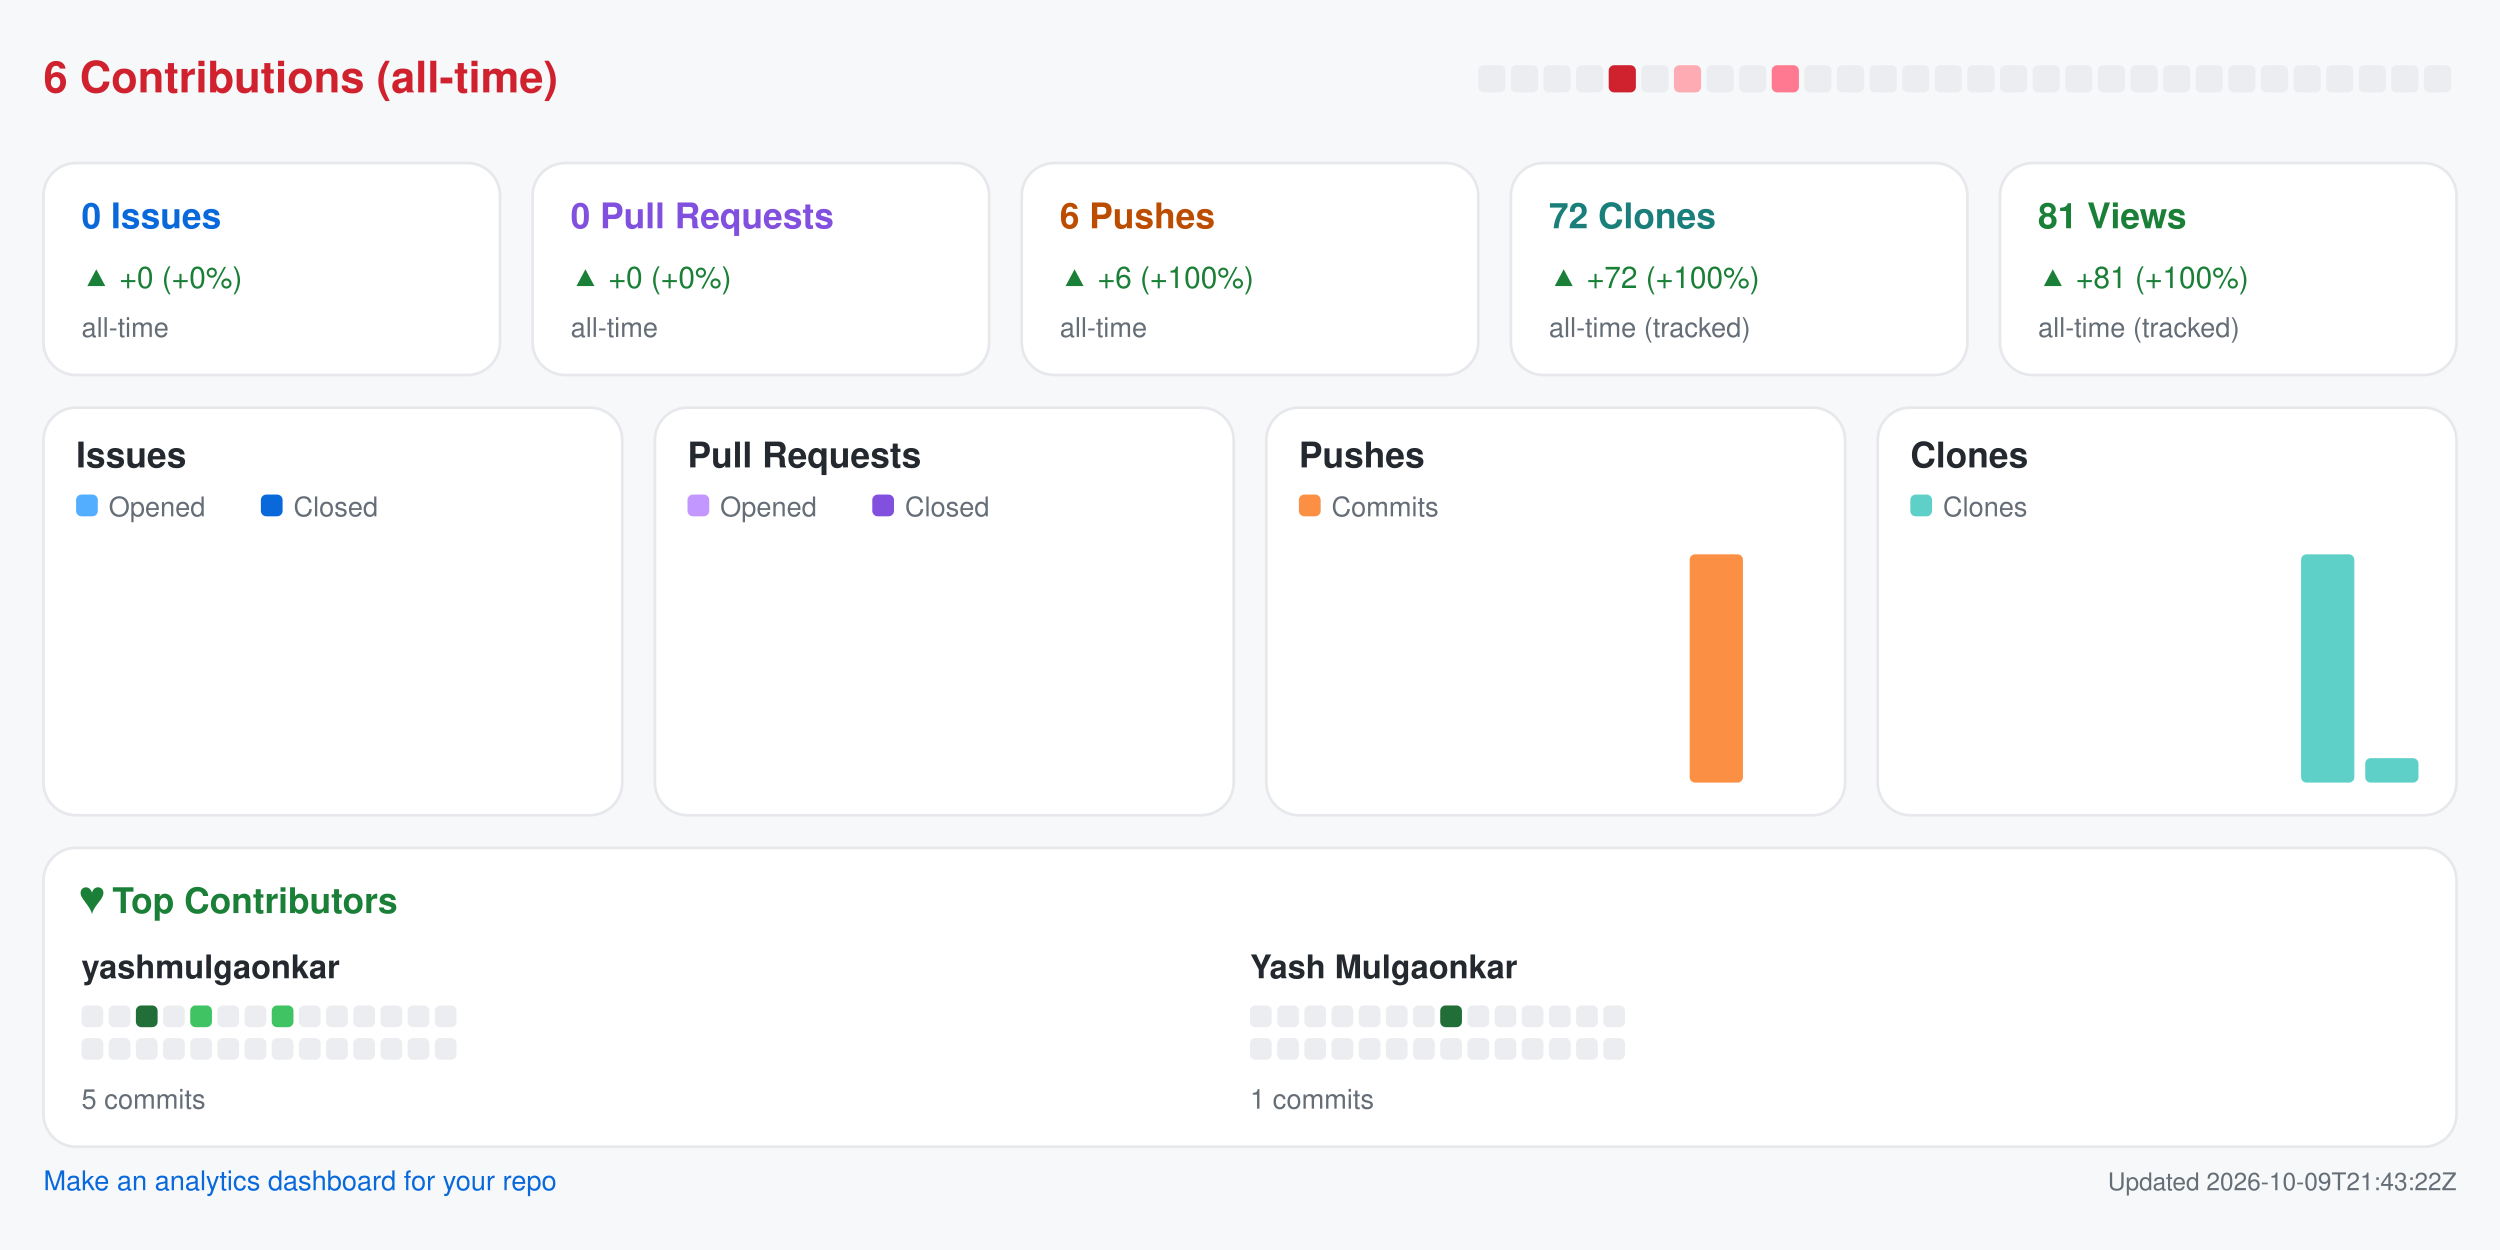
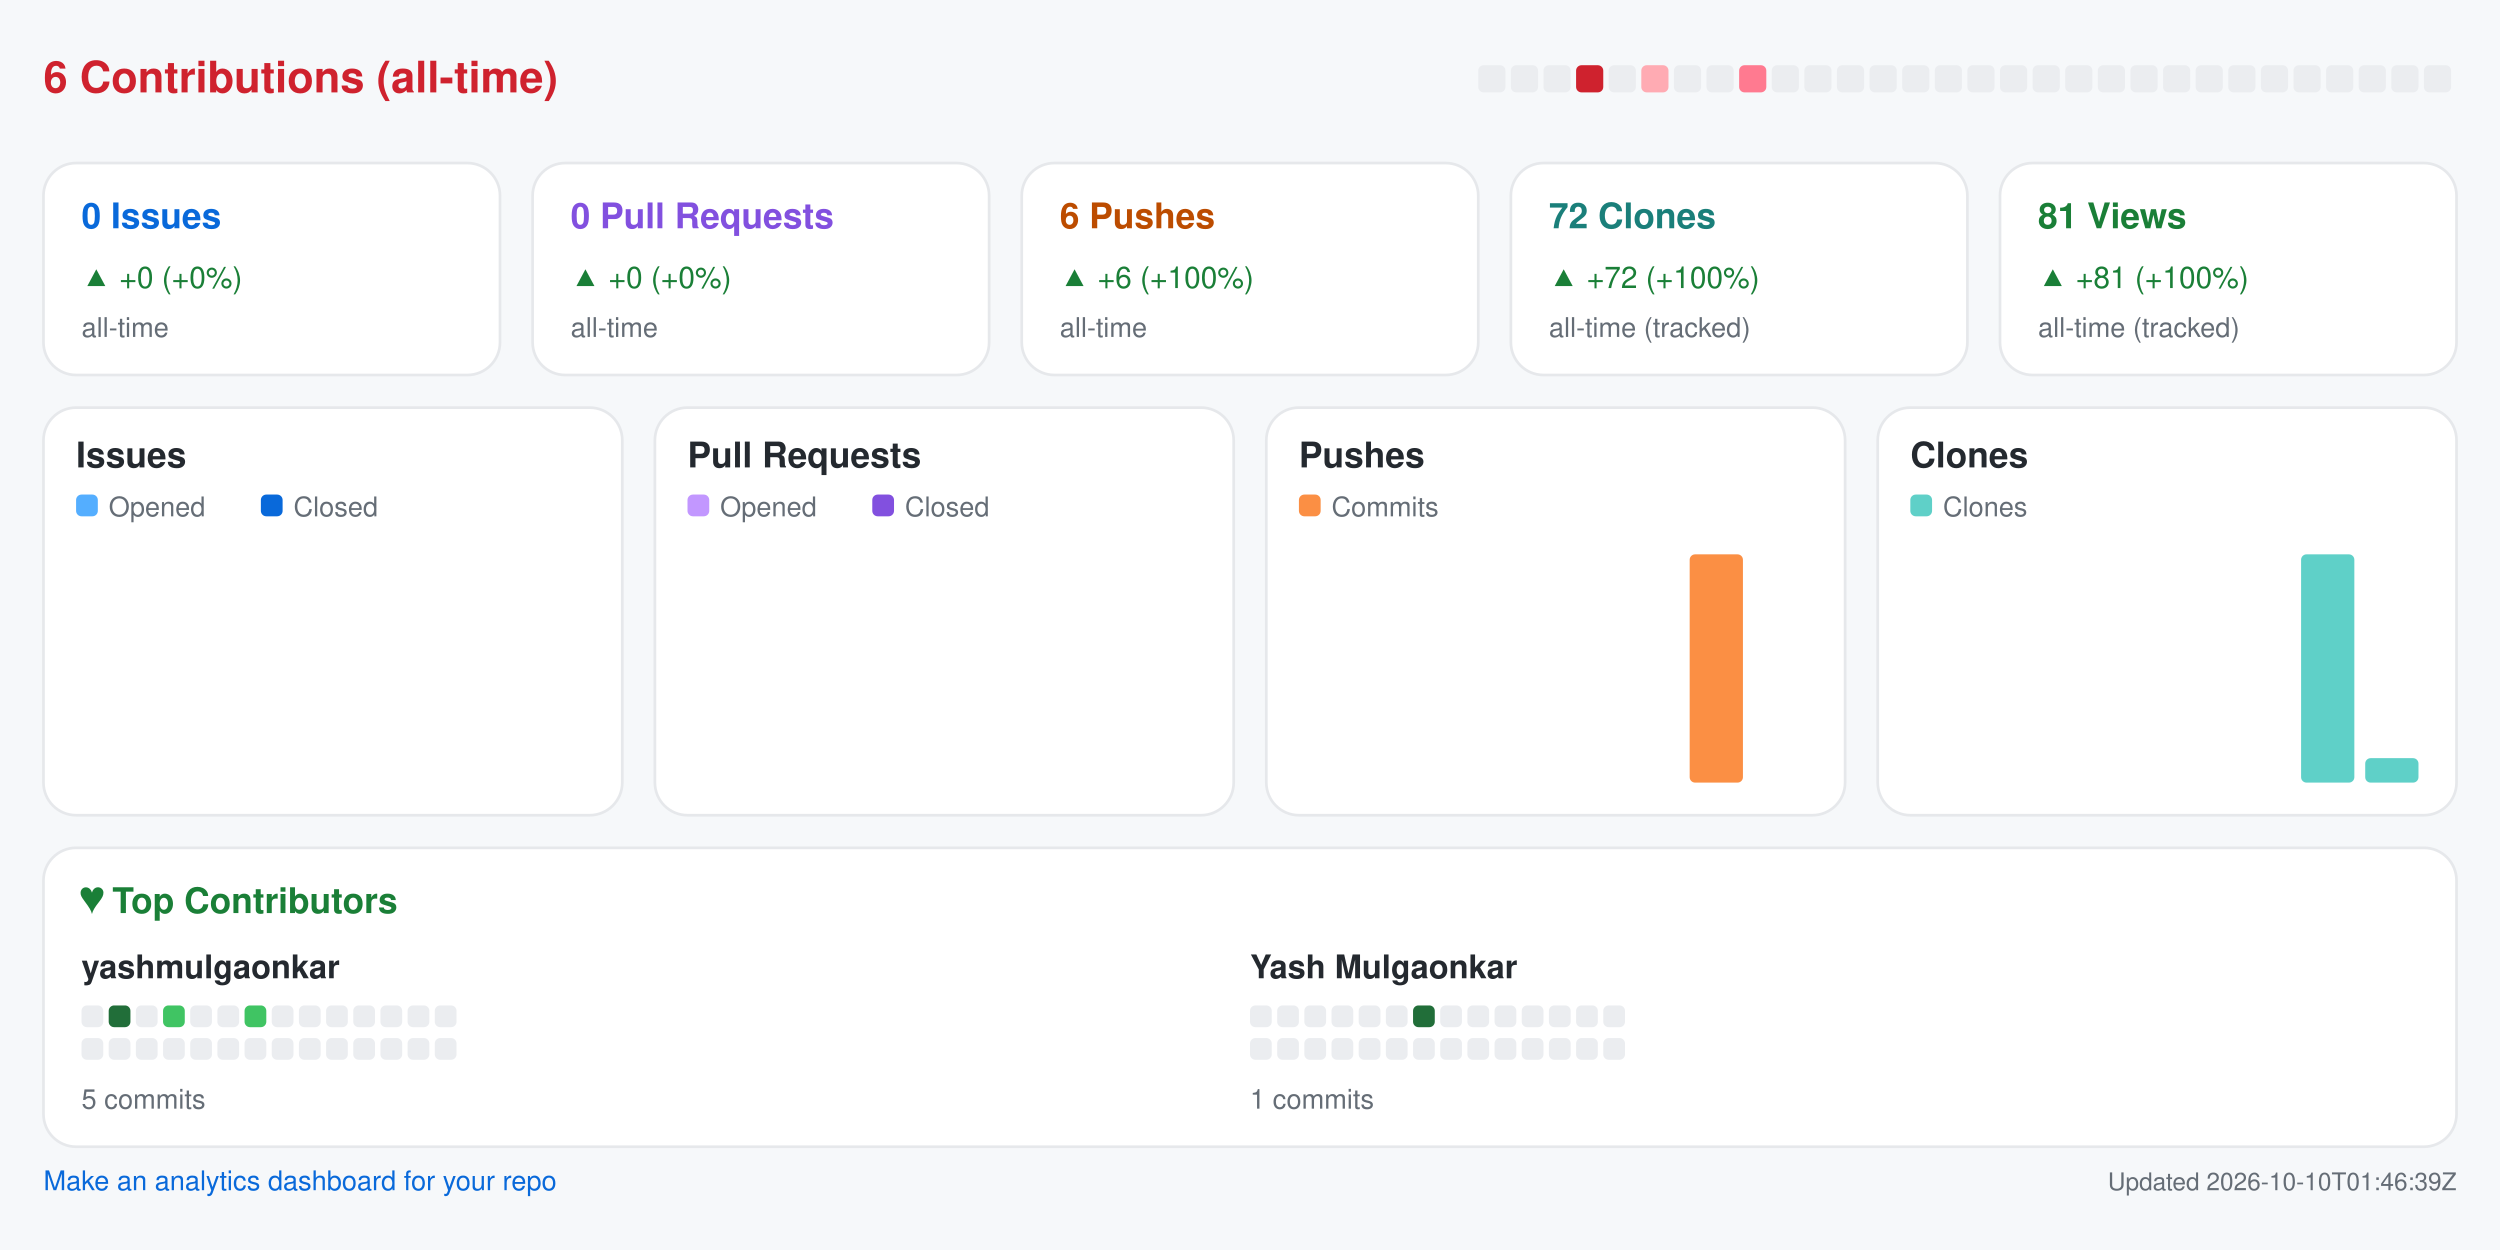
<svg xmlns="http://www.w3.org/2000/svg" width="920" height="460" viewBox="0 0 920 460" role="img" aria-label="Repository analytics for yashmulgaonkar/pi-tools">
  <rect x="0.0" y="0.0" width="920.0" height="460.0" rx="0" fill="#f6f8fa" />
  <text x="16.0" y="34.0" fill="#cf222e" font-size="16" font-family="-apple-system,BlinkMacSystemFont,Segoe UI,Helvetica,Arial,sans-serif" font-weight="600" text-anchor="start">6 Contributions (all-time)</text>
  <rect x="544.0" y="24.0" width="10.0" height="10.0" rx="2" fill="#ebedf0" />
  <rect x="556.0" y="24.0" width="10.0" height="10.0" rx="2" fill="#ebedf0" />
  <rect x="568.0" y="24.0" width="10.0" height="10.0" rx="2" fill="#ebedf0" />
-   <rect x="580.0" y="24.0" width="10.0" height="10.0" rx="2" fill="#ebedf0" />
-   <rect x="592.0" y="24.0" width="10.0" height="10.0" rx="2" fill="#cf222e" />
-   <rect x="604.0" y="24.0" width="10.0" height="10.0" rx="2" fill="#ebedf0" />
-   <rect x="616.0" y="24.0" width="10.0" height="10.0" rx="2" fill="#ffabb3" />
+   <rect x="580.0" y="24.0" width="10.0" height="10.0" rx="2" fill="#cf222e" />
+   <rect x="592.0" y="24.0" width="10.0" height="10.0" rx="2" fill="#ebedf0" />
+   <rect x="604.0" y="24.0" width="10.0" height="10.0" rx="2" fill="#ffabb3" />
+   <rect x="616.0" y="24.0" width="10.0" height="10.0" rx="2" fill="#ebedf0" />
  <rect x="628.0" y="24.0" width="10.0" height="10.0" rx="2" fill="#ebedf0" />
-   <rect x="640.0" y="24.0" width="10.0" height="10.0" rx="2" fill="#ebedf0" />
-   <rect x="652.0" y="24.0" width="10.0" height="10.0" rx="2" fill="#ff7a90" />
+   <rect x="640.0" y="24.0" width="10.0" height="10.0" rx="2" fill="#ff7a90" />
+   <rect x="652.0" y="24.0" width="10.0" height="10.0" rx="2" fill="#ebedf0" />
  <rect x="664.0" y="24.0" width="10.0" height="10.0" rx="2" fill="#ebedf0" />
  <rect x="676.0" y="24.0" width="10.0" height="10.0" rx="2" fill="#ebedf0" />
  <rect x="688.0" y="24.0" width="10.0" height="10.0" rx="2" fill="#ebedf0" />
  <rect x="700.0" y="24.0" width="10.0" height="10.0" rx="2" fill="#ebedf0" />
  <rect x="712.0" y="24.0" width="10.0" height="10.0" rx="2" fill="#ebedf0" />
  <rect x="724.0" y="24.0" width="10.0" height="10.0" rx="2" fill="#ebedf0" />
  <rect x="736.0" y="24.0" width="10.0" height="10.0" rx="2" fill="#ebedf0" />
  <rect x="748.0" y="24.0" width="10.0" height="10.0" rx="2" fill="#ebedf0" />
  <rect x="760.0" y="24.0" width="10.0" height="10.0" rx="2" fill="#ebedf0" />
  <rect x="772.0" y="24.0" width="10.0" height="10.0" rx="2" fill="#ebedf0" />
  <rect x="784.0" y="24.0" width="10.0" height="10.0" rx="2" fill="#ebedf0" />
  <rect x="796.0" y="24.0" width="10.0" height="10.0" rx="2" fill="#ebedf0" />
  <rect x="808.0" y="24.0" width="10.0" height="10.0" rx="2" fill="#ebedf0" />
  <rect x="820.0" y="24.0" width="10.0" height="10.0" rx="2" fill="#ebedf0" />
  <rect x="832.0" y="24.0" width="10.0" height="10.0" rx="2" fill="#ebedf0" />
  <rect x="844.0" y="24.0" width="10.0" height="10.0" rx="2" fill="#ebedf0" />
  <rect x="856.0" y="24.0" width="10.0" height="10.0" rx="2" fill="#ebedf0" />
  <rect x="868.0" y="24.0" width="10.0" height="10.0" rx="2" fill="#ebedf0" />
  <rect x="880.0" y="24.0" width="10.0" height="10.0" rx="2" fill="#ebedf0" />
  <rect x="892.0" y="24.0" width="10.0" height="10.0" rx="2" fill="#ebedf0" />
  <rect x="16.0" y="60.0" width="168.0" height="78.0" rx="12" fill="#ffffff" stroke="#e6e8eb" />
  <text x="30.0" y="84.0" fill="#0969da" font-size="13" font-family="-apple-system,BlinkMacSystemFont,Segoe UI,Helvetica,Arial,sans-serif" font-weight="600" text-anchor="start">0 Issues</text>
  <text x="30.0" y="106.0" fill="#1a7f37" font-size="11" font-family="-apple-system,BlinkMacSystemFont,Segoe UI,Helvetica,Arial,sans-serif" font-weight="400" text-anchor="start">▲ +0 (+0%)</text>
  <text x="30.0" y="124.0" fill="#656d76" font-size="10" font-family="-apple-system,BlinkMacSystemFont,Segoe UI,Helvetica,Arial,sans-serif" font-weight="400" text-anchor="start">all-time</text>
  <rect x="196.0" y="60.0" width="168.0" height="78.0" rx="12" fill="#ffffff" stroke="#e6e8eb" />
  <text x="210.0" y="84.0" fill="#8250df" font-size="13" font-family="-apple-system,BlinkMacSystemFont,Segoe UI,Helvetica,Arial,sans-serif" font-weight="600" text-anchor="start">0 Pull Requests</text>
  <text x="210.0" y="106.0" fill="#1a7f37" font-size="11" font-family="-apple-system,BlinkMacSystemFont,Segoe UI,Helvetica,Arial,sans-serif" font-weight="400" text-anchor="start">▲ +0 (+0%)</text>
  <text x="210.0" y="124.0" fill="#656d76" font-size="10" font-family="-apple-system,BlinkMacSystemFont,Segoe UI,Helvetica,Arial,sans-serif" font-weight="400" text-anchor="start">all-time</text>
  <rect x="376.0" y="60.0" width="168.0" height="78.0" rx="12" fill="#ffffff" stroke="#e6e8eb" />
  <text x="390.0" y="84.0" fill="#bc4c00" font-size="13" font-family="-apple-system,BlinkMacSystemFont,Segoe UI,Helvetica,Arial,sans-serif" font-weight="600" text-anchor="start">6 Pushes</text>
  <text x="390.0" y="106.0" fill="#1a7f37" font-size="11" font-family="-apple-system,BlinkMacSystemFont,Segoe UI,Helvetica,Arial,sans-serif" font-weight="400" text-anchor="start">▲ +6 (+100%)</text>
  <text x="390.0" y="124.0" fill="#656d76" font-size="10" font-family="-apple-system,BlinkMacSystemFont,Segoe UI,Helvetica,Arial,sans-serif" font-weight="400" text-anchor="start">all-time</text>
  <rect x="556.0" y="60.0" width="168.0" height="78.0" rx="12" fill="#ffffff" stroke="#e6e8eb" />
  <text x="570.0" y="84.0" fill="#1a7f7a" font-size="13" font-family="-apple-system,BlinkMacSystemFont,Segoe UI,Helvetica,Arial,sans-serif" font-weight="600" text-anchor="start">72 Clones</text>
  <text x="570.0" y="106.0" fill="#1a7f37" font-size="11" font-family="-apple-system,BlinkMacSystemFont,Segoe UI,Helvetica,Arial,sans-serif" font-weight="400" text-anchor="start">▲ +72 (+100%)</text>
  <text x="570.0" y="124.0" fill="#656d76" font-size="10" font-family="-apple-system,BlinkMacSystemFont,Segoe UI,Helvetica,Arial,sans-serif" font-weight="400" text-anchor="start">all-time (tracked)</text>
  <rect x="736.0" y="60.0" width="168.0" height="78.0" rx="12" fill="#ffffff" stroke="#e6e8eb" />
  <text x="750.0" y="84.0" fill="#1a7f37" font-size="13" font-family="-apple-system,BlinkMacSystemFont,Segoe UI,Helvetica,Arial,sans-serif" font-weight="600" text-anchor="start">81 Views</text>
  <text x="750.0" y="106.0" fill="#1a7f37" font-size="11" font-family="-apple-system,BlinkMacSystemFont,Segoe UI,Helvetica,Arial,sans-serif" font-weight="400" text-anchor="start">▲ +81 (+100%)</text>
  <text x="750.0" y="124.0" fill="#656d76" font-size="10" font-family="-apple-system,BlinkMacSystemFont,Segoe UI,Helvetica,Arial,sans-serif" font-weight="400" text-anchor="start">all-time (tracked)</text>
  <rect x="16.0" y="150.0" width="213.0" height="150.0" rx="12" fill="#ffffff" stroke="#e6e8eb" />
  <text x="28.0" y="172.0" fill="#24292f" font-size="13" font-family="-apple-system,BlinkMacSystemFont,Segoe UI,Helvetica,Arial,sans-serif" font-weight="600" text-anchor="start">Issues</text>
  <rect x="28.0" y="182.0" width="8.0" height="8.0" rx="2" fill="#54aeff" />
  <text x="40.0" y="190.0" fill="#656d76" font-size="10" font-family="-apple-system,BlinkMacSystemFont,Segoe UI,Helvetica,Arial,sans-serif" font-weight="400" text-anchor="start">Opened</text>
  <rect x="96.0" y="182.0" width="8.0" height="8.0" rx="2" fill="#0969da" />
  <text x="108.0" y="190.0" fill="#656d76" font-size="10" font-family="-apple-system,BlinkMacSystemFont,Segoe UI,Helvetica,Arial,sans-serif" font-weight="400" text-anchor="start">Closed</text>
  <rect x="30.0" y="288.0" width="8.8" height="0.0" rx="2" fill="#54aeff" />
  <rect x="39.8" y="288.0" width="8.8" height="0.0" rx="2" fill="#0969da" />
  <rect x="53.6" y="288.0" width="8.8" height="0.0" rx="2" fill="#54aeff" />
  <rect x="63.4" y="288.0" width="8.8" height="0.0" rx="2" fill="#0969da" />
  <rect x="77.2" y="288.0" width="8.8" height="0.0" rx="2" fill="#54aeff" />
  <rect x="87.1" y="288.0" width="8.8" height="0.0" rx="2" fill="#0969da" />
  <rect x="100.9" y="288.0" width="8.8" height="0.0" rx="2" fill="#54aeff" />
  <rect x="110.7" y="288.0" width="8.8" height="0.0" rx="2" fill="#0969da" />
  <rect x="124.5" y="288.0" width="8.8" height="0.0" rx="2" fill="#54aeff" />
  <rect x="134.3" y="288.0" width="8.8" height="0.0" rx="2" fill="#0969da" />
  <rect x="148.1" y="288.0" width="8.8" height="0.0" rx="2" fill="#54aeff" />
  <rect x="157.9" y="288.0" width="8.8" height="0.0" rx="2" fill="#0969da" />
  <rect x="171.8" y="288.0" width="8.8" height="0.0" rx="2" fill="#54aeff" />
  <rect x="181.6" y="288.0" width="8.8" height="0.0" rx="2" fill="#0969da" />
  <rect x="195.4" y="288.0" width="8.8" height="0.0" rx="2" fill="#54aeff" />
  <rect x="205.2" y="288.0" width="8.8" height="0.0" rx="2" fill="#0969da" />
  <rect x="241.0" y="150.0" width="213.0" height="150.0" rx="12" fill="#ffffff" stroke="#e6e8eb" />
  <text x="253.0" y="172.0" fill="#24292f" font-size="13" font-family="-apple-system,BlinkMacSystemFont,Segoe UI,Helvetica,Arial,sans-serif" font-weight="600" text-anchor="start">Pull Requests</text>
  <rect x="253.0" y="182.0" width="8.0" height="8.0" rx="2" fill="#c297ff" />
  <text x="265.0" y="190.0" fill="#656d76" font-size="10" font-family="-apple-system,BlinkMacSystemFont,Segoe UI,Helvetica,Arial,sans-serif" font-weight="400" text-anchor="start">Opened</text>
  <rect x="321.0" y="182.0" width="8.0" height="8.0" rx="2" fill="#8250df" />
  <text x="333.0" y="190.0" fill="#656d76" font-size="10" font-family="-apple-system,BlinkMacSystemFont,Segoe UI,Helvetica,Arial,sans-serif" font-weight="400" text-anchor="start">Closed</text>
  <rect x="255.0" y="288.0" width="8.8" height="0.0" rx="2" fill="#c297ff" />
  <rect x="264.8" y="288.0" width="8.8" height="0.0" rx="2" fill="#8250df" />
  <rect x="278.6" y="288.0" width="8.8" height="0.0" rx="2" fill="#c297ff" />
  <rect x="288.4" y="288.0" width="8.8" height="0.0" rx="2" fill="#8250df" />
  <rect x="302.2" y="288.0" width="8.8" height="0.0" rx="2" fill="#c297ff" />
  <rect x="312.1" y="288.0" width="8.8" height="0.0" rx="2" fill="#8250df" />
  <rect x="325.9" y="288.0" width="8.8" height="0.0" rx="2" fill="#c297ff" />
  <rect x="335.7" y="288.0" width="8.8" height="0.0" rx="2" fill="#8250df" />
  <rect x="349.5" y="288.0" width="8.8" height="0.0" rx="2" fill="#c297ff" />
  <rect x="359.3" y="288.0" width="8.8" height="0.0" rx="2" fill="#8250df" />
  <rect x="373.1" y="288.0" width="8.8" height="0.0" rx="2" fill="#c297ff" />
  <rect x="382.9" y="288.0" width="8.8" height="0.0" rx="2" fill="#8250df" />
  <rect x="396.8" y="288.0" width="8.8" height="0.0" rx="2" fill="#c297ff" />
  <rect x="406.6" y="288.0" width="8.8" height="0.0" rx="2" fill="#8250df" />
  <rect x="420.4" y="288.0" width="8.8" height="0.0" rx="2" fill="#c297ff" />
  <rect x="430.2" y="288.0" width="8.8" height="0.0" rx="2" fill="#8250df" />
  <rect x="466.0" y="150.0" width="213.0" height="150.0" rx="12" fill="#ffffff" stroke="#e6e8eb" />
  <text x="478.0" y="172.0" fill="#24292f" font-size="13" font-family="-apple-system,BlinkMacSystemFont,Segoe UI,Helvetica,Arial,sans-serif" font-weight="600" text-anchor="start">Pushes</text>
  <rect x="478.0" y="182.0" width="8.0" height="8.0" rx="2" fill="#fb8f44" />
  <text x="490.0" y="190.0" fill="#656d76" font-size="10" font-family="-apple-system,BlinkMacSystemFont,Segoe UI,Helvetica,Arial,sans-serif" font-weight="400" text-anchor="start">Commits</text>
  <rect x="480.0" y="288.0" width="19.6" height="0.0" rx="2" fill="#fb8f44" />
  <rect x="503.6" y="288.0" width="19.6" height="0.0" rx="2" fill="#fb8f44" />
  <rect x="527.2" y="288.0" width="19.6" height="0.0" rx="2" fill="#fb8f44" />
  <rect x="550.9" y="288.0" width="19.6" height="0.0" rx="2" fill="#fb8f44" />
  <rect x="574.5" y="288.0" width="19.6" height="0.0" rx="2" fill="#fb8f44" />
  <rect x="598.1" y="288.0" width="19.6" height="0.0" rx="2" fill="#fb8f44" />
  <rect x="621.8" y="204.0" width="19.6" height="84.0" rx="2" fill="#fb8f44" />
  <rect x="645.4" y="288.0" width="19.6" height="0.0" rx="2" fill="#fb8f44" />
  <rect x="691.0" y="150.0" width="213.0" height="150.0" rx="12" fill="#ffffff" stroke="#e6e8eb" />
  <text x="703.0" y="172.0" fill="#24292f" font-size="13" font-family="-apple-system,BlinkMacSystemFont,Segoe UI,Helvetica,Arial,sans-serif" font-weight="600" text-anchor="start">Clones</text>
  <rect x="703.0" y="182.0" width="8.0" height="8.0" rx="2" fill="#5fd0c8" />
  <text x="715.0" y="190.0" fill="#656d76" font-size="10" font-family="-apple-system,BlinkMacSystemFont,Segoe UI,Helvetica,Arial,sans-serif" font-weight="400" text-anchor="start">Clones</text>
  <rect x="705.0" y="288.0" width="19.6" height="0.0" rx="2" fill="#5fd0c8" />
  <rect x="728.6" y="288.0" width="19.6" height="0.0" rx="2" fill="#5fd0c8" />
  <rect x="752.2" y="288.0" width="19.6" height="0.0" rx="2" fill="#5fd0c8" />
  <rect x="775.9" y="288.0" width="19.6" height="0.0" rx="2" fill="#5fd0c8" />
  <rect x="799.5" y="288.0" width="19.6" height="0.0" rx="2" fill="#5fd0c8" />
  <rect x="823.1" y="288.0" width="19.6" height="0.0" rx="2" fill="#5fd0c8" />
  <rect x="846.8" y="204.0" width="19.6" height="84.0" rx="2" fill="#5fd0c8" />
  <rect x="870.4" y="279.0" width="19.6" height="9.0" rx="2" fill="#5fd0c8" />
  <rect x="16.0" y="312.0" width="888.0" height="110.0" rx="12" fill="#ffffff" stroke="#e6e8eb" />
  <text x="30.0" y="336.0" fill="#1a7f37" font-size="13" font-family="-apple-system,BlinkMacSystemFont,Segoe UI,Helvetica,Arial,sans-serif" font-weight="600" text-anchor="start">♥  Top Contributors</text>
  <text x="30.0" y="360.0" fill="#24292f" font-size="12" font-family="-apple-system,BlinkMacSystemFont,Segoe UI,Helvetica,Arial,sans-serif" font-weight="600" text-anchor="start">yashmulgaonkar</text>
  <rect x="30.0" y="370.0" width="8.0" height="8.0" rx="2" fill="#ebedf0" />
-   <rect x="40.0" y="370.0" width="8.0" height="8.0" rx="2" fill="#ebedf0" />
-   <rect x="50.0" y="370.0" width="8.0" height="8.0" rx="2" fill="#216e39" />
-   <rect x="60.0" y="370.0" width="8.0" height="8.0" rx="2" fill="#ebedf0" />
-   <rect x="70.0" y="370.0" width="8.0" height="8.0" rx="2" fill="#40c463" />
+   <rect x="40.0" y="370.0" width="8.0" height="8.0" rx="2" fill="#216e39" />
+   <rect x="50.0" y="370.0" width="8.0" height="8.0" rx="2" fill="#ebedf0" />
+   <rect x="60.0" y="370.0" width="8.0" height="8.0" rx="2" fill="#40c463" />
+   <rect x="70.0" y="370.0" width="8.0" height="8.0" rx="2" fill="#ebedf0" />
  <rect x="80.0" y="370.0" width="8.0" height="8.0" rx="2" fill="#ebedf0" />
-   <rect x="90.0" y="370.0" width="8.0" height="8.0" rx="2" fill="#ebedf0" />
-   <rect x="100.0" y="370.0" width="8.0" height="8.0" rx="2" fill="#40c463" />
+   <rect x="90.0" y="370.0" width="8.0" height="8.0" rx="2" fill="#40c463" />
+   <rect x="100.0" y="370.0" width="8.0" height="8.0" rx="2" fill="#ebedf0" />
  <rect x="110.0" y="370.0" width="8.0" height="8.0" rx="2" fill="#ebedf0" />
  <rect x="120.0" y="370.0" width="8.0" height="8.0" rx="2" fill="#ebedf0" />
  <rect x="130.0" y="370.0" width="8.0" height="8.0" rx="2" fill="#ebedf0" />
  <rect x="140.0" y="370.0" width="8.0" height="8.0" rx="2" fill="#ebedf0" />
  <rect x="150.0" y="370.0" width="8.0" height="8.0" rx="2" fill="#ebedf0" />
  <rect x="160.0" y="370.0" width="8.0" height="8.0" rx="2" fill="#ebedf0" />
  <rect x="30.0" y="382.0" width="8.0" height="8.0" rx="2" fill="#ebedf0" />
  <rect x="40.0" y="382.0" width="8.0" height="8.0" rx="2" fill="#ebedf0" />
  <rect x="50.0" y="382.0" width="8.0" height="8.0" rx="2" fill="#ebedf0" />
  <rect x="60.0" y="382.0" width="8.0" height="8.0" rx="2" fill="#ebedf0" />
  <rect x="70.0" y="382.0" width="8.0" height="8.0" rx="2" fill="#ebedf0" />
  <rect x="80.0" y="382.0" width="8.0" height="8.0" rx="2" fill="#ebedf0" />
  <rect x="90.0" y="382.0" width="8.0" height="8.0" rx="2" fill="#ebedf0" />
  <rect x="100.0" y="382.0" width="8.0" height="8.0" rx="2" fill="#ebedf0" />
  <rect x="110.0" y="382.0" width="8.0" height="8.0" rx="2" fill="#ebedf0" />
  <rect x="120.0" y="382.0" width="8.0" height="8.0" rx="2" fill="#ebedf0" />
  <rect x="130.0" y="382.0" width="8.0" height="8.0" rx="2" fill="#ebedf0" />
  <rect x="140.0" y="382.0" width="8.0" height="8.0" rx="2" fill="#ebedf0" />
  <rect x="150.0" y="382.0" width="8.0" height="8.0" rx="2" fill="#ebedf0" />
  <rect x="160.0" y="382.0" width="8.0" height="8.0" rx="2" fill="#ebedf0" />
  <text x="30.0" y="408.0" fill="#656d76" font-size="10" font-family="-apple-system,BlinkMacSystemFont,Segoe UI,Helvetica,Arial,sans-serif" font-weight="400" text-anchor="start">5 commits</text>
  <text x="460.0" y="360.0" fill="#24292f" font-size="12" font-family="-apple-system,BlinkMacSystemFont,Segoe UI,Helvetica,Arial,sans-serif" font-weight="600" text-anchor="start">Yash Mulgaonkar</text>
  <rect x="460.0" y="370.0" width="8.0" height="8.0" rx="2" fill="#ebedf0" />
  <rect x="470.0" y="370.0" width="8.0" height="8.0" rx="2" fill="#ebedf0" />
  <rect x="480.0" y="370.0" width="8.0" height="8.0" rx="2" fill="#ebedf0" />
  <rect x="490.0" y="370.0" width="8.0" height="8.0" rx="2" fill="#ebedf0" />
  <rect x="500.0" y="370.0" width="8.0" height="8.0" rx="2" fill="#ebedf0" />
  <rect x="510.0" y="370.0" width="8.0" height="8.0" rx="2" fill="#ebedf0" />
-   <rect x="520.0" y="370.0" width="8.0" height="8.0" rx="2" fill="#ebedf0" />
-   <rect x="530.0" y="370.0" width="8.0" height="8.0" rx="2" fill="#216e39" />
+   <rect x="520.0" y="370.0" width="8.0" height="8.0" rx="2" fill="#216e39" />
+   <rect x="530.0" y="370.0" width="8.0" height="8.0" rx="2" fill="#ebedf0" />
  <rect x="540.0" y="370.0" width="8.0" height="8.0" rx="2" fill="#ebedf0" />
  <rect x="550.0" y="370.0" width="8.0" height="8.0" rx="2" fill="#ebedf0" />
  <rect x="560.0" y="370.0" width="8.0" height="8.0" rx="2" fill="#ebedf0" />
  <rect x="570.0" y="370.0" width="8.0" height="8.0" rx="2" fill="#ebedf0" />
  <rect x="580.0" y="370.0" width="8.0" height="8.0" rx="2" fill="#ebedf0" />
  <rect x="590.0" y="370.0" width="8.0" height="8.0" rx="2" fill="#ebedf0" />
  <rect x="460.0" y="382.0" width="8.0" height="8.0" rx="2" fill="#ebedf0" />
  <rect x="470.0" y="382.0" width="8.0" height="8.0" rx="2" fill="#ebedf0" />
  <rect x="480.0" y="382.0" width="8.0" height="8.0" rx="2" fill="#ebedf0" />
  <rect x="490.0" y="382.0" width="8.0" height="8.0" rx="2" fill="#ebedf0" />
  <rect x="500.0" y="382.0" width="8.0" height="8.0" rx="2" fill="#ebedf0" />
  <rect x="510.0" y="382.0" width="8.0" height="8.0" rx="2" fill="#ebedf0" />
  <rect x="520.0" y="382.0" width="8.0" height="8.0" rx="2" fill="#ebedf0" />
  <rect x="530.0" y="382.0" width="8.0" height="8.0" rx="2" fill="#ebedf0" />
  <rect x="540.0" y="382.0" width="8.0" height="8.0" rx="2" fill="#ebedf0" />
  <rect x="550.0" y="382.0" width="8.0" height="8.0" rx="2" fill="#ebedf0" />
  <rect x="560.0" y="382.0" width="8.0" height="8.0" rx="2" fill="#ebedf0" />
  <rect x="570.0" y="382.0" width="8.0" height="8.0" rx="2" fill="#ebedf0" />
  <rect x="580.0" y="382.0" width="8.0" height="8.0" rx="2" fill="#ebedf0" />
  <rect x="590.0" y="382.0" width="8.0" height="8.0" rx="2" fill="#ebedf0" />
  <text x="460.0" y="408.0" fill="#656d76" font-size="10" font-family="-apple-system,BlinkMacSystemFont,Segoe UI,Helvetica,Arial,sans-serif" font-weight="400" text-anchor="start">1 commits</text>
  <a href="https://github.com/yashmulgaonkar/repo-analytics" target="_blank" rel="noopener noreferrer">
    <text x="16.0" y="438.0" fill="#0969da" font-size="10" font-family="-apple-system,BlinkMacSystemFont,Segoe UI,Helvetica,Arial,sans-serif" font-weight="400" text-anchor="start">Make an analytics dashboard for your repo</text>
  </a>
-   <text x="904.0" y="438.0" fill="#656d76" font-size="9" font-family="-apple-system,BlinkMacSystemFont,Segoe UI,Helvetica,Arial,sans-serif" font-weight="400" text-anchor="end">Updated 2026-10-09T21:43:22Z</text>
+   <text x="904.0" y="438.0" fill="#656d76" font-size="9" font-family="-apple-system,BlinkMacSystemFont,Segoe UI,Helvetica,Arial,sans-serif" font-weight="400" text-anchor="end">Updated 2026-10-10T01:46:39Z</text>
</svg>
